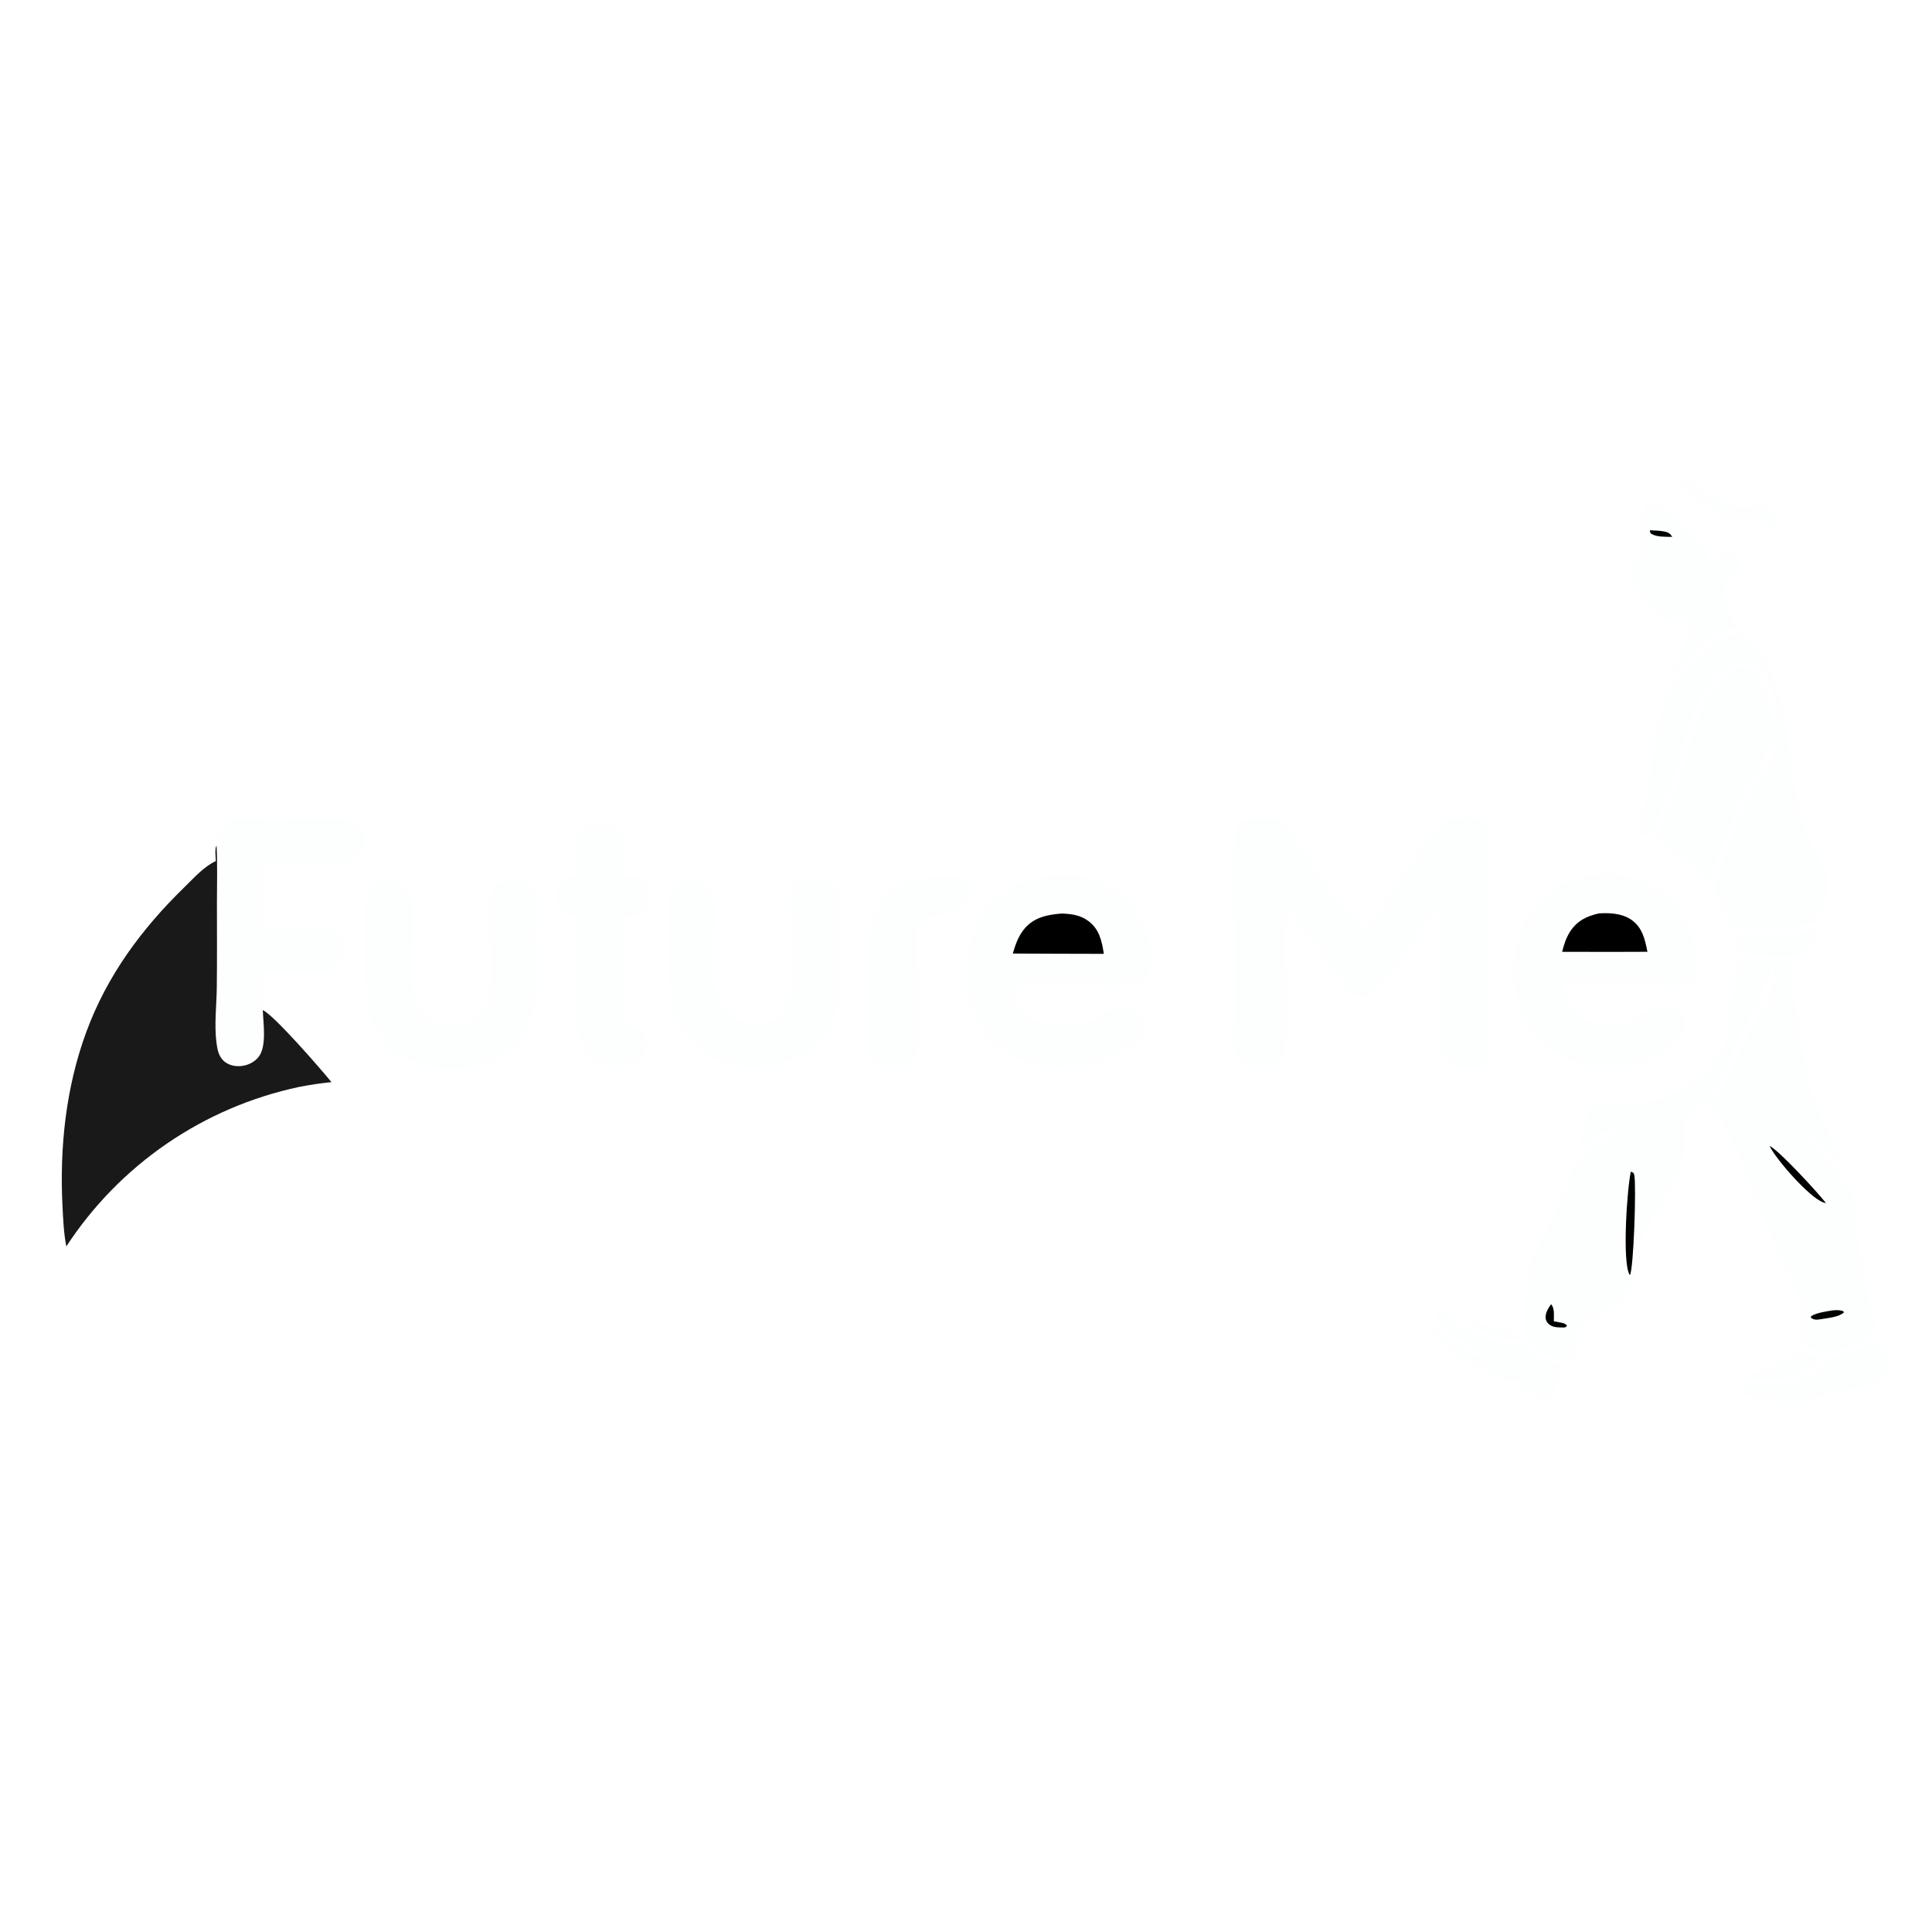
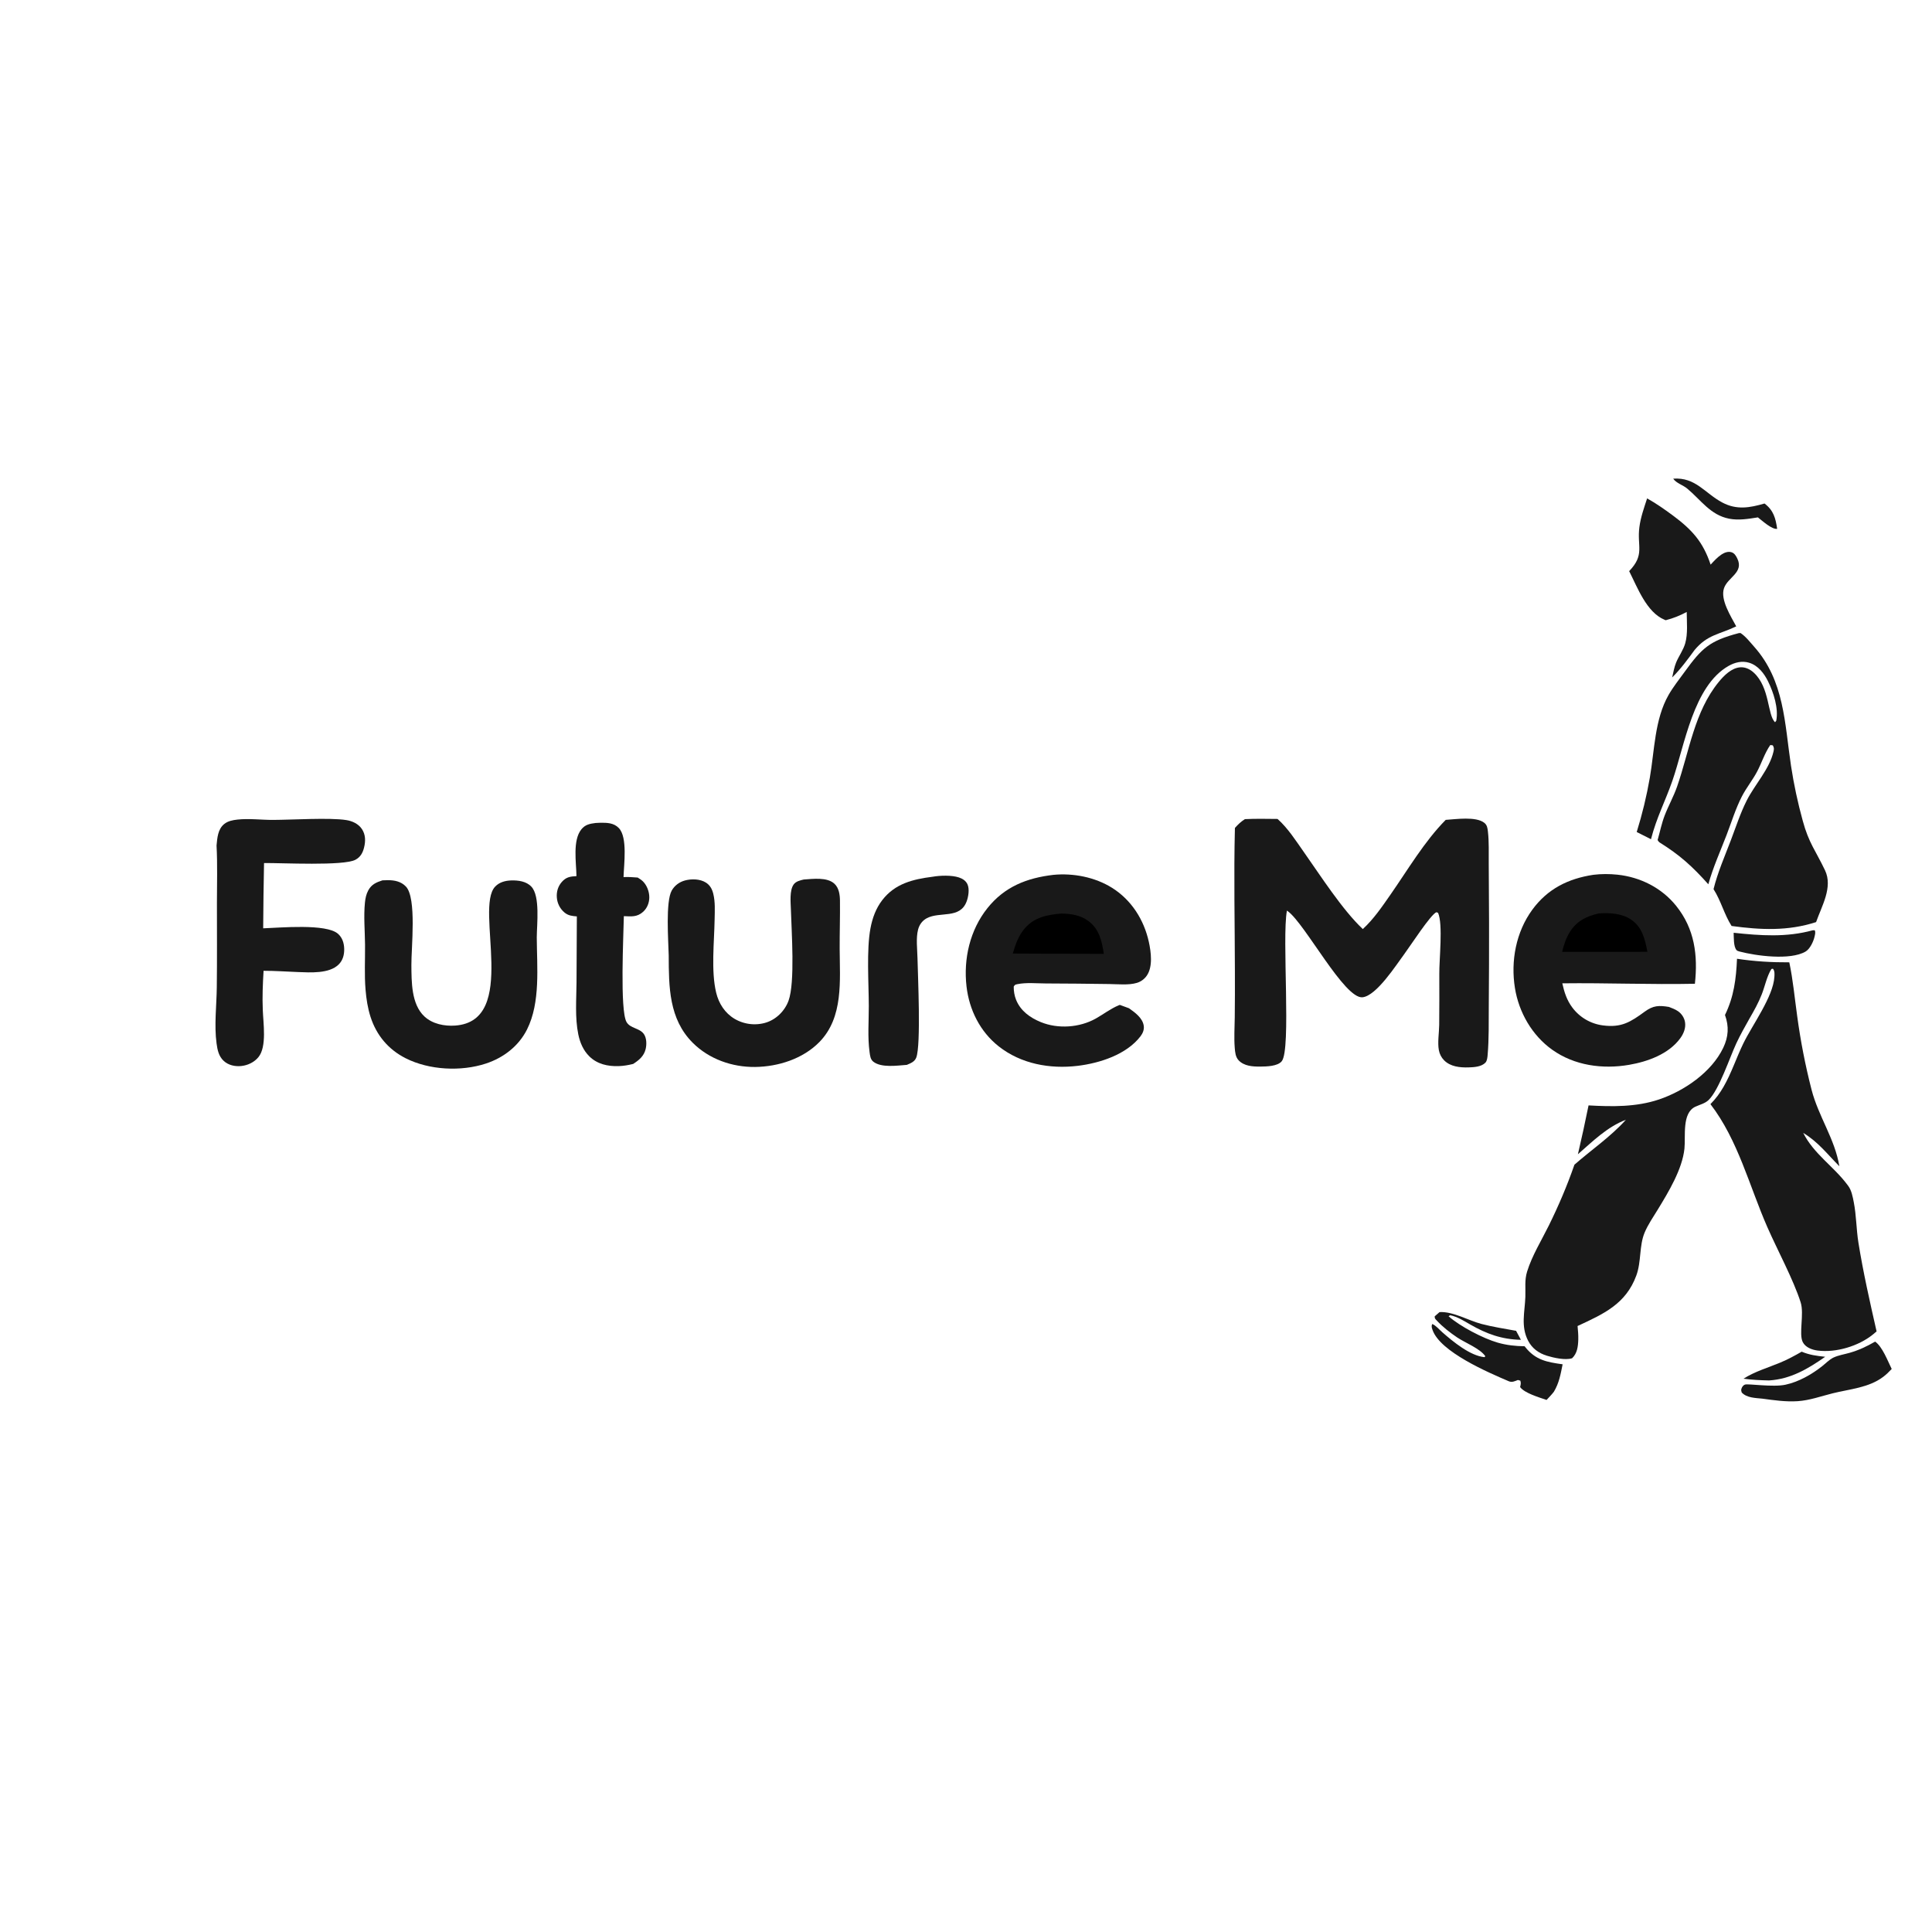
<svg xmlns="http://www.w3.org/2000/svg" width="1024" height="1024">
-   <path fill="#FDFEFE" d="M954.932 716.421C959.068 718.168 962.977 718.662 967.393 719.124C958.181 725.578 949.07 730.949 937.625 731.663C933.054 731.555 928.622 731.362 924.083 730.736C930.117 726.91 937.016 724.931 943.569 722.207C947.524 720.562 951.22 718.551 954.932 716.421Z" />
-   <path fill="#FDFEFE" d="M886.837 253.697C898.766 252.851 903.508 261.394 912.882 266.358C920.458 270.371 927.409 269.157 935.216 266.867C940.002 270.461 941.122 274.656 941.933 280.305C939.065 280.686 934.04 275.985 931.717 274.223C926.668 275.011 921.553 275.912 916.461 274.916C906.479 272.962 901.441 264.902 894.18 258.889C891.998 257.082 888.369 256.046 886.837 253.697Z" />
-   <path fill="#FDFEFE" d="M960.795 493.065L961.851 493.057C962.351 494.149 962.016 495.241 961.767 496.37C961.194 498.979 959.34 502.977 956.954 504.366C948.821 509.102 930.677 506.609 922.002 504.328C921.449 504.137 920.814 504.046 920.412 503.59C918.726 501.679 919.003 496.859 918.871 494.387C933.1 495.908 946.801 496.903 960.795 493.065Z" />
-   <path fill="#FDFEFE" d="M993.861 711.079C997.753 713.837 1000.52 721.31 1002.64 725.58C1001.25 727.074 999.814 728.491 998.182 729.728C990.499 735.556 980.385 736.229 971.342 738.487C965.182 740.025 959.186 742.231 952.806 742.655C946.555 743.072 940.303 742.155 934.123 741.323C930.426 740.922 925.826 740.95 923.147 738.051C922.969 737.313 922.737 736.897 922.97 736.143C923.29 735.106 923.919 734.159 924.982 733.833C926.646 733.323 939.777 735.34 946.307 733.932C953.345 732.414 960.098 728.576 965.71 724.16C967.567 722.699 969.576 720.617 971.687 719.583C974.253 718.328 977.632 717.805 980.395 717.006C985.348 715.574 989.389 713.649 993.861 711.079Z" />
-   <path fill="#FDFEFE" d="M762.986 695.444C770.127 695.011 778.26 699.896 785.214 701.72C791.215 703.294 797.455 704.238 803.556 705.36L806.114 710.122C796.064 709.947 787.917 706.995 779.296 702.045C775.904 700.096 772.474 697.871 768.585 697.101L767.782 697.645C773.738 702.948 786.129 709.427 793.857 711.637C798.545 712.978 803.23 713.487 808.091 713.548C808.204 713.7 808.313 713.855 808.431 714.003C813.921 720.913 819.964 721.953 828.223 723.11C827.149 728.389 826.391 732.982 823.586 737.662C822.416 739.196 821.022 740.586 819.713 742.002C815.928 740.685 808.029 738.412 805.695 735.182C805.976 733.841 806.254 733.134 805.809 731.786L804.528 731.419C802.831 732.068 801.438 732.84 799.657 732.078C788.647 727.371 763.379 716.542 759.292 704.945C758.876 703.766 758.546 702.904 759.136 701.756C760.963 702.449 763.014 704.871 764.517 706.183C770.135 711.088 779.177 718.595 786.79 719.324L787.262 718.846C784.506 714.739 776.552 711.709 772.344 708.882C768.628 706.386 764.679 703.317 761.63 700.026C760.793 699.122 760.368 698.937 760.414 697.689L762.986 695.444Z" />
-   <path fill="#FDFEFE" d="M873.006 264.158C877.713 266.788 882.183 269.902 886.514 273.111C896.767 280.709 902.615 287.112 906.665 299.267C908.461 297.337 910.27 295.315 912.488 293.859C913.964 292.891 915.901 292.156 917.67 292.682C919.31 293.169 920.133 294.623 920.826 296.066C924.389 303.488 915.724 305.933 913.755 311.776C911.695 317.885 917.411 326.657 920.237 331.988C911.35 336.29 905.022 336.282 898.172 344.505C894.448 349.588 890.787 354.608 886.292 359.046C886.887 356.463 887.364 353.602 888.373 351.163C889.794 347.727 892.187 344.545 893.204 340.977C894.663 335.861 894.024 329.653 893.99 324.358C890.355 326.312 886.843 327.711 882.847 328.734L882.198 328.459C872.697 324.511 867.881 311.343 863.487 302.715C871.909 293.946 867.593 289.621 868.902 279.423C869.575 274.182 871.383 269.163 873.006 264.158Z" />
-   <path d="M874.431 281.051C877.006 281.192 879.758 281.199 882.279 281.745C884.287 282.179 885.255 282.806 886.339 284.546C883.048 284.496 878.208 284.705 875.314 282.99C874.534 282.527 874.632 281.871 874.431 281.051Z" />
-   <path fill="#FDFEFE" d="M494.329 464.686C498.307 463.989 504.431 463.795 508.269 465.073C510.16 465.702 511.882 466.78 512.753 468.635C513.95 471.187 513.276 475.274 512.323 477.815C508.802 487.208 498.21 483.014 491.28 486.644C488.863 487.91 487.276 490.088 486.597 492.707C485.422 497.246 486.185 503.08 486.287 507.768C486.488 517.071 488.198 553.668 485.654 560.493C484.803 562.775 482.676 563.525 480.626 564.406C475.534 564.761 467.18 566.057 462.907 562.739C461.318 561.504 461.159 559.555 460.898 557.685C459.79 549.727 460.503 541.251 460.484 533.204C460.454 521.06 459.219 503.5 461.357 492.064C462.374 486.621 464.225 481.467 467.641 477.047C474.403 468.297 483.887 466.015 494.329 464.686Z" />
-   <path fill="#FDFEFE" d="M315.703 436.195C316.473 436.144 317.235 436.101 318.007 436.089C321.654 436.035 325.297 436.064 328.006 438.903C332.722 443.846 330.668 458.169 330.488 464.882C333.007 464.732 335.476 464.943 337.988 465.12C338.962 465.732 339.971 466.356 340.791 467.171C342.888 469.259 344.141 472.61 344.146 475.549C344.15 478.487 343.018 481.37 340.797 483.335C337.605 486.159 334.603 485.731 330.654 485.58C330.487 495.697 328.499 535.42 332.061 541.67C334.053 545.167 338.973 544.797 341.262 548.066C342.746 550.185 342.795 553.547 342.22 555.971C341.322 559.756 338.727 561.881 335.604 563.902C333.004 564.549 330.539 564.98 327.857 565.065C322.138 565.248 316.535 564.013 312.347 559.882C309.173 556.751 307.401 552.588 306.513 548.277C304.683 539.397 305.508 529.747 305.57 520.703L305.744 485.715C303.256 485.509 301.22 485.318 299.23 483.686Q298.788 483.319 298.386 482.909Q297.983 482.499 297.624 482.051Q297.264 481.603 296.951 481.121Q296.639 480.639 296.376 480.128Q296.113 479.618 295.902 479.083Q295.692 478.548 295.536 477.995Q295.38 477.443 295.281 476.877Q295.181 476.311 295.139 475.738C294.888 472.663 295.749 469.735 297.805 467.414C300.086 464.839 302.227 464.552 305.538 464.36C305.44 457.177 303.404 445.391 308.148 439.557C310.206 437.027 312.606 436.594 315.703 436.195Z" />
-   <path fill="#FDFEFE" d="M425.994 466.162C430.887 465.832 438.402 464.789 442.283 468.413C444.685 470.657 445.161 474.241 445.197 477.361C445.297 485.887 445.003 494.434 445.044 502.967C445.124 519.806 447.115 539.174 434.307 552.286C425.606 561.193 412.48 565.369 400.242 565.512C388.059 565.654 375.832 561.366 367.139 552.674C354.532 540.069 354.478 523.051 354.433 506.375C354.249 498.623 352.708 477.863 356.037 472.003C357.567 469.31 360.116 467.448 363.092 466.653C366.567 465.725 371.05 465.82 374.161 467.8C376.316 469.171 377.406 471.174 378.022 473.6C379.152 478.049 378.838 482.842 378.761 487.394C378.561 499.339 376.821 514.705 379.582 526.134C380.978 531.912 384.223 536.976 389.401 540.037Q389.844 540.295 390.299 540.531Q390.754 540.767 391.22 540.981Q391.686 541.194 392.162 541.385Q392.638 541.576 393.123 541.743Q393.608 541.91 394.1 542.053Q394.592 542.196 395.091 542.315Q395.59 542.434 396.094 542.528Q396.598 542.623 397.106 542.692Q397.614 542.762 398.125 542.806Q398.635 542.851 399.148 542.871Q399.66 542.891 400.173 542.885Q400.685 542.88 401.197 542.849Q401.709 542.819 402.219 542.763Q402.728 542.708 403.235 542.628Q403.741 542.547 404.243 542.442Q404.745 542.337 405.241 542.208C411.065 540.691 415.932 535.968 417.962 530.339C421.453 520.655 419.522 493.641 419.197 482.203C419.092 478.491 418.362 471.928 420.666 468.773C421.886 467.103 424.11 466.605 425.994 466.162Z" />
-   <path fill="#FDFEFE" d="M202.71 466.597Q204.096 466.53 205.483 466.516C209.062 466.484 212.564 467.186 215.128 469.871C220.937 475.953 217.958 502.446 218.043 511.529C218.125 520.334 217.967 532.22 224.929 538.725C229.206 542.721 235.553 543.979 241.249 543.574C275.174 541.161 251.433 481.51 262.443 469.922C264.681 467.567 267.818 466.739 270.976 466.649C274.704 466.542 278.951 467.091 281.638 469.947C286.359 474.964 284.545 489.805 284.499 496.75C284.565 512.476 286.56 531.24 279.324 545.656C274.9 554.469 266.86 560.628 257.591 563.687C244.382 568.046 227.456 567.2 214.995 560.888C205.824 556.242 199.541 548.732 196.397 538.984C194.88 534.281 194.158 529.445 193.745 524.534C193.084 516.653 193.554 508.626 193.48 500.715C193.413 493.436 192.688 485.59 193.426 478.372C193.658 476.105 194.094 473.933 195.193 471.912C196.913 468.748 199.414 467.661 202.71 466.597Z" />
-   <path fill="#FDFEFE" d="M114.775 448.133C115.162 444.095 115.452 439.43 118.895 436.698C120.863 435.137 123.402 434.664 125.835 434.396C131.975 433.72 138.551 434.592 144.739 434.571C154.868 434.536 174.705 433.274 183.525 434.653C186.735 435.154 189.974 436.638 191.821 439.414C193.818 442.416 193.805 445.888 192.946 449.277C192.23 452.103 191.064 454.213 188.445 455.661C182.255 459.082 149.197 457.32 139.945 457.433Q139.598 474.73 139.49 492.03C148.47 491.725 172.971 489.419 179.17 494.95C181.485 497.015 182.368 499.924 182.433 502.951C182.499 506.009 181.736 508.966 179.522 511.175C174.506 516.183 164.379 515.44 157.827 515.204C151.8 514.987 145.729 514.521 139.7 514.546C139.291 521.485 138.972 528.411 139.287 535.362C139.522 542.251 141.503 554.732 137.005 560.267C134.766 563.023 131.338 564.662 127.836 565.018C124.579 565.349 121.06 564.588 118.599 562.32C115.928 559.859 115.253 556.497 114.784 553.048C113.477 543.444 114.79 532.938 114.906 523.22C115.085 508.317 114.974 493.402 114.978 478.497C114.98 468.407 115.317 458.209 114.775 448.133Z" />
-   <path fill="#FDFEFE" d="M844.499 463.668C848.678 463.14 853.131 463.16 857.318 463.604C869.414 464.888 880.711 470.567 888.382 480.102C898.215 492.325 899.966 506.315 898.334 521.416C874.936 521.906 851.47 520.894 828.056 521.183C829.087 525.863 830.438 530.106 833.341 533.983Q833.701 534.467 834.085 534.933Q834.469 535.399 834.876 535.845Q835.283 536.29 835.712 536.715Q836.14 537.14 836.59 537.543Q837.04 537.946 837.509 538.325Q837.978 538.705 838.466 539.061Q838.953 539.417 839.458 539.747Q839.963 540.078 840.484 540.383Q841.005 540.688 841.54 540.966Q842.076 541.245 842.625 541.496Q843.174 541.747 843.734 541.971Q844.295 542.194 844.866 542.389Q845.438 542.584 846.018 542.75Q846.598 542.916 847.186 543.052Q847.774 543.189 848.368 543.296Q848.962 543.403 849.561 543.48C859.401 544.785 864.213 541.69 871.712 536.21C876.256 532.889 879.249 532.817 884.567 533.691C886.173 534.309 887.932 534.961 889.354 535.941C891.299 537.28 892.722 539.431 893.098 541.769C893.59 544.825 892.377 547.823 890.606 550.26C884.488 558.676 873.32 562.682 863.465 564.381C849.421 566.801 834.464 564.786 822.678 556.365C812.01 548.743 805.037 536.59 802.953 523.725C800.631 509.39 803.5 493.978 812.154 482.164C820.255 471.106 831.162 465.686 844.499 463.668Z" />
+   <path fill="#191919" d="M954.932 716.421C959.068 718.168 962.977 718.662 967.393 719.124C958.181 725.578 949.07 730.949 937.625 731.663C933.054 731.555 928.622 731.362 924.083 730.736C930.117 726.91 937.016 724.931 943.569 722.207C947.524 720.562 951.22 718.551 954.932 716.421Z" />
+   <path fill="#191919" d="M886.837 253.697C898.766 252.851 903.508 261.394 912.882 266.358C920.458 270.371 927.409 269.157 935.216 266.867C940.002 270.461 941.122 274.656 941.933 280.305C939.065 280.686 934.04 275.985 931.717 274.223C926.668 275.011 921.553 275.912 916.461 274.916C906.479 272.962 901.441 264.902 894.18 258.889C891.998 257.082 888.369 256.046 886.837 253.697Z" />
+   <path fill="#191919" d="M960.795 493.065L961.851 493.057C962.351 494.149 962.016 495.241 961.767 496.37C961.194 498.979 959.34 502.977 956.954 504.366C948.821 509.102 930.677 506.609 922.002 504.328C921.449 504.137 920.814 504.046 920.412 503.59C918.726 501.679 919.003 496.859 918.871 494.387C933.1 495.908 946.801 496.903 960.795 493.065Z" />
+   <path fill="#191919" d="M993.861 711.079C997.753 713.837 1000.52 721.31 1002.64 725.58C1001.25 727.074 999.814 728.491 998.182 729.728C990.499 735.556 980.385 736.229 971.342 738.487C965.182 740.025 959.186 742.231 952.806 742.655C946.555 743.072 940.303 742.155 934.123 741.323C930.426 740.922 925.826 740.95 923.147 738.051C922.969 737.313 922.737 736.897 922.97 736.143C923.29 735.106 923.919 734.159 924.982 733.833C926.646 733.323 939.777 735.34 946.307 733.932C953.345 732.414 960.098 728.576 965.71 724.16C967.567 722.699 969.576 720.617 971.687 719.583C974.253 718.328 977.632 717.805 980.395 717.006C985.348 715.574 989.389 713.649 993.861 711.079Z" />
+   <path fill="#191919" d="M762.986 695.444C770.127 695.011 778.26 699.896 785.214 701.72C791.215 703.294 797.455 704.238 803.556 705.36L806.114 710.122C796.064 709.947 787.917 706.995 779.296 702.045C775.904 700.096 772.474 697.871 768.585 697.101L767.782 697.645C773.738 702.948 786.129 709.427 793.857 711.637C798.545 712.978 803.23 713.487 808.091 713.548C808.204 713.7 808.313 713.855 808.431 714.003C813.921 720.913 819.964 721.953 828.223 723.11C827.149 728.389 826.391 732.982 823.586 737.662C822.416 739.196 821.022 740.586 819.713 742.002C815.928 740.685 808.029 738.412 805.695 735.182C805.976 733.841 806.254 733.134 805.809 731.786L804.528 731.419C802.831 732.068 801.438 732.84 799.657 732.078C788.647 727.371 763.379 716.542 759.292 704.945C758.876 703.766 758.546 702.904 759.136 701.756C760.963 702.449 763.014 704.871 764.517 706.183C770.135 711.088 779.177 718.595 786.79 719.324L787.262 718.846C784.506 714.739 776.552 711.709 772.344 708.882C768.628 706.386 764.679 703.317 761.63 700.026C760.793 699.122 760.368 698.937 760.414 697.689L762.986 695.444Z" />
+   <path fill="#191919" d="M873.006 264.158C877.713 266.788 882.183 269.902 886.514 273.111C896.767 280.709 902.615 287.112 906.665 299.267C908.461 297.337 910.27 295.315 912.488 293.859C913.964 292.891 915.901 292.156 917.67 292.682C919.31 293.169 920.133 294.623 920.826 296.066C924.389 303.488 915.724 305.933 913.755 311.776C911.695 317.885 917.411 326.657 920.237 331.988C911.35 336.29 905.022 336.282 898.172 344.505C894.448 349.588 890.787 354.608 886.292 359.046C886.887 356.463 887.364 353.602 888.373 351.163C889.794 347.727 892.187 344.545 893.204 340.977C894.663 335.861 894.024 329.653 893.99 324.358C890.355 326.312 886.843 327.711 882.847 328.734L882.198 328.459C872.697 324.511 867.881 311.343 863.487 302.715C871.909 293.946 867.593 289.621 868.902 279.423C869.575 274.182 871.383 269.163 873.006 264.158Z" />
+   <path fill="#191919" d="M494.329 464.686C498.307 463.989 504.431 463.795 508.269 465.073C510.16 465.702 511.882 466.78 512.753 468.635C513.95 471.187 513.276 475.274 512.323 477.815C508.802 487.208 498.21 483.014 491.28 486.644C488.863 487.91 487.276 490.088 486.597 492.707C485.422 497.246 486.185 503.08 486.287 507.768C486.488 517.071 488.198 553.668 485.654 560.493C484.803 562.775 482.676 563.525 480.626 564.406C475.534 564.761 467.18 566.057 462.907 562.739C461.318 561.504 461.159 559.555 460.898 557.685C459.79 549.727 460.503 541.251 460.484 533.204C460.454 521.06 459.219 503.5 461.357 492.064C462.374 486.621 464.225 481.467 467.641 477.047C474.403 468.297 483.887 466.015 494.329 464.686Z" />
+   <path fill="#191919" d="M315.703 436.195C316.473 436.144 317.235 436.101 318.007 436.089C321.654 436.035 325.297 436.064 328.006 438.903C332.722 443.846 330.668 458.169 330.488 464.882C333.007 464.732 335.476 464.943 337.988 465.12C338.962 465.732 339.971 466.356 340.791 467.171C342.888 469.259 344.141 472.61 344.146 475.549C344.15 478.487 343.018 481.37 340.797 483.335C337.605 486.159 334.603 485.731 330.654 485.58C330.487 495.697 328.499 535.42 332.061 541.67C334.053 545.167 338.973 544.797 341.262 548.066C342.746 550.185 342.795 553.547 342.22 555.971C341.322 559.756 338.727 561.881 335.604 563.902C333.004 564.549 330.539 564.98 327.857 565.065C322.138 565.248 316.535 564.013 312.347 559.882C309.173 556.751 307.401 552.588 306.513 548.277C304.683 539.397 305.508 529.747 305.57 520.703L305.744 485.715C303.256 485.509 301.22 485.318 299.23 483.686Q298.788 483.319 298.386 482.909Q297.983 482.499 297.624 482.051Q297.264 481.603 296.951 481.121Q296.639 480.639 296.376 480.128Q296.113 479.618 295.902 479.083Q295.692 478.548 295.536 477.995Q295.38 477.443 295.281 476.877Q295.181 476.311 295.139 475.738C294.888 472.663 295.749 469.735 297.805 467.414C300.086 464.839 302.227 464.552 305.538 464.36C305.44 457.177 303.404 445.391 308.148 439.557C310.206 437.027 312.606 436.594 315.703 436.195Z" />
+   <path fill="#191919" d="M425.994 466.162C430.887 465.832 438.402 464.789 442.283 468.413C444.685 470.657 445.161 474.241 445.197 477.361C445.297 485.887 445.003 494.434 445.044 502.967C445.124 519.806 447.115 539.174 434.307 552.286C425.606 561.193 412.48 565.369 400.242 565.512C388.059 565.654 375.832 561.366 367.139 552.674C354.532 540.069 354.478 523.051 354.433 506.375C354.249 498.623 352.708 477.863 356.037 472.003C357.567 469.31 360.116 467.448 363.092 466.653C366.567 465.725 371.05 465.82 374.161 467.8C376.316 469.171 377.406 471.174 378.022 473.6C379.152 478.049 378.838 482.842 378.761 487.394C378.561 499.339 376.821 514.705 379.582 526.134C380.978 531.912 384.223 536.976 389.401 540.037Q389.844 540.295 390.299 540.531Q390.754 540.767 391.22 540.981Q391.686 541.194 392.162 541.385Q392.638 541.576 393.123 541.743Q393.608 541.91 394.1 542.053Q394.592 542.196 395.091 542.315Q395.59 542.434 396.094 542.528Q396.598 542.623 397.106 542.692Q397.614 542.762 398.125 542.806Q398.635 542.851 399.148 542.871Q399.66 542.891 400.173 542.885Q400.685 542.88 401.197 542.849Q401.709 542.819 402.219 542.763Q402.728 542.708 403.235 542.628Q403.741 542.547 404.243 542.442Q404.745 542.337 405.241 542.208C411.065 540.691 415.932 535.968 417.962 530.339C421.453 520.655 419.522 493.641 419.197 482.203C419.092 478.491 418.362 471.928 420.666 468.773C421.886 467.103 424.11 466.605 425.994 466.162Z" />
+   <path fill="#191919" d="M202.71 466.597Q204.096 466.53 205.483 466.516C209.062 466.484 212.564 467.186 215.128 469.871C220.937 475.953 217.958 502.446 218.043 511.529C218.125 520.334 217.967 532.22 224.929 538.725C229.206 542.721 235.553 543.979 241.249 543.574C275.174 541.161 251.433 481.51 262.443 469.922C264.681 467.567 267.818 466.739 270.976 466.649C274.704 466.542 278.951 467.091 281.638 469.947C286.359 474.964 284.545 489.805 284.499 496.75C284.565 512.476 286.56 531.24 279.324 545.656C274.9 554.469 266.86 560.628 257.591 563.687C244.382 568.046 227.456 567.2 214.995 560.888C205.824 556.242 199.541 548.732 196.397 538.984C194.88 534.281 194.158 529.445 193.745 524.534C193.084 516.653 193.554 508.626 193.48 500.715C193.413 493.436 192.688 485.59 193.426 478.372C193.658 476.105 194.094 473.933 195.193 471.912C196.913 468.748 199.414 467.661 202.71 466.597Z" />
+   <path fill="#191919" d="M114.775 448.133C115.162 444.095 115.452 439.43 118.895 436.698C120.863 435.137 123.402 434.664 125.835 434.396C131.975 433.72 138.551 434.592 144.739 434.571C154.868 434.536 174.705 433.274 183.525 434.653C186.735 435.154 189.974 436.638 191.821 439.414C193.818 442.416 193.805 445.888 192.946 449.277C192.23 452.103 191.064 454.213 188.445 455.661C182.255 459.082 149.197 457.32 139.945 457.433Q139.598 474.73 139.49 492.03C148.47 491.725 172.971 489.419 179.17 494.95C181.485 497.015 182.368 499.924 182.433 502.951C182.499 506.009 181.736 508.966 179.522 511.175C174.506 516.183 164.379 515.44 157.827 515.204C151.8 514.987 145.729 514.521 139.7 514.546C139.291 521.485 138.972 528.411 139.287 535.362C139.522 542.251 141.503 554.732 137.005 560.267C134.766 563.023 131.338 564.662 127.836 565.018C124.579 565.349 121.06 564.588 118.599 562.32C115.928 559.859 115.253 556.497 114.784 553.048C113.477 543.444 114.79 532.938 114.906 523.22C115.085 508.317 114.974 493.402 114.978 478.497C114.98 468.407 115.317 458.209 114.775 448.133Z" />
+   <path fill="#191919" d="M844.499 463.668C848.678 463.14 853.131 463.16 857.318 463.604C869.414 464.888 880.711 470.567 888.382 480.102C898.215 492.325 899.966 506.315 898.334 521.416C874.936 521.906 851.47 520.894 828.056 521.183C829.087 525.863 830.438 530.106 833.341 533.983Q833.701 534.467 834.085 534.933Q834.469 535.399 834.876 535.845Q835.283 536.29 835.712 536.715Q836.14 537.14 836.59 537.543Q837.04 537.946 837.509 538.325Q837.978 538.705 838.466 539.061Q838.953 539.417 839.458 539.747Q839.963 540.078 840.484 540.383Q841.005 540.688 841.54 540.966Q842.076 541.245 842.625 541.496Q843.174 541.747 843.734 541.971Q844.295 542.194 844.866 542.389Q845.438 542.584 846.018 542.75Q846.598 542.916 847.186 543.052Q847.774 543.189 848.368 543.296Q848.962 543.403 849.561 543.48C859.401 544.785 864.213 541.69 871.712 536.21C876.256 532.889 879.249 532.817 884.567 533.691C886.173 534.309 887.932 534.961 889.354 535.941C891.299 537.28 892.722 539.431 893.098 541.769C893.59 544.825 892.377 547.823 890.606 550.26C884.488 558.676 873.32 562.682 863.465 564.381C849.421 566.801 834.464 564.786 822.678 556.365C812.01 548.743 805.037 536.59 802.953 523.725C800.631 509.39 803.5 493.978 812.154 482.164C820.255 471.106 831.162 465.686 844.499 463.668Z" />
  <path d="M847.471 484.129C853.059 483.722 859.432 484.117 864.241 487.227C870.431 491.231 871.839 497.746 873.171 504.465L854.75 504.522L827.972 504.484C828.887 500.689 830.1 496.972 832.237 493.672C835.868 488.062 841.131 485.483 847.471 484.129Z" />
-   <path fill="#FDFEFE" d="M558.329 463.689C568.869 462.676 580.335 464.893 589.364 470.536C599.655 476.967 606.319 487.457 608.905 499.216C610.083 504.573 611.098 512.341 607.838 517.09Q607.604 517.43 607.342 517.749Q607.081 518.068 606.794 518.365Q606.506 518.661 606.196 518.932Q605.885 519.204 605.552 519.448Q605.22 519.693 604.868 519.909Q604.517 520.125 604.148 520.311Q603.78 520.497 603.398 520.652Q603.015 520.807 602.621 520.929C598.272 522.265 592.432 521.608 587.911 521.558Q571.165 521.31 554.418 521.253C549.605 521.242 543.871 520.652 539.195 521.637C538.003 521.888 537.889 521.943 537.289 522.929C537.281 525.292 537.663 527.754 538.56 529.956C540.954 535.827 545.983 539.416 551.649 541.734C560.777 545.467 572.155 544.678 580.749 539.874C584.853 537.579 588.59 534.627 592.959 532.831C593.147 532.754 593.338 532.683 593.527 532.609C595.157 533.167 596.768 533.794 598.383 534.393C601.557 536.647 605.571 539.505 606.203 543.636C606.523 545.73 605.721 547.644 604.464 549.283C597.026 558.974 582.86 563.496 571.25 564.909C556.547 566.698 541.119 563.909 529.31 554.567C519.444 546.764 513.712 535.242 512.277 522.851C510.581 508.211 514.099 492.899 523.389 481.292C532.462 469.957 544.22 465.344 558.329 463.689Z" />
+   <path fill="#191919" d="M558.329 463.689C568.869 462.676 580.335 464.893 589.364 470.536C599.655 476.967 606.319 487.457 608.905 499.216C610.083 504.573 611.098 512.341 607.838 517.09Q607.604 517.43 607.342 517.749Q607.081 518.068 606.794 518.365Q606.506 518.661 606.196 518.932Q605.885 519.204 605.552 519.448Q605.22 519.693 604.868 519.909Q604.517 520.125 604.148 520.311Q603.78 520.497 603.398 520.652Q603.015 520.807 602.621 520.929C598.272 522.265 592.432 521.608 587.911 521.558Q571.165 521.31 554.418 521.253C549.605 521.242 543.871 520.652 539.195 521.637C538.003 521.888 537.889 521.943 537.289 522.929C537.281 525.292 537.663 527.754 538.56 529.956C540.954 535.827 545.983 539.416 551.649 541.734C560.777 545.467 572.155 544.678 580.749 539.874C584.853 537.579 588.59 534.627 592.959 532.831C593.147 532.754 593.338 532.683 593.527 532.609C595.157 533.167 596.768 533.794 598.383 534.393C601.557 536.647 605.571 539.505 606.203 543.636C606.523 545.73 605.721 547.644 604.464 549.283C597.026 558.974 582.86 563.496 571.25 564.909C556.547 566.698 541.119 563.909 529.31 554.567C519.444 546.764 513.712 535.242 512.277 522.851C510.581 508.211 514.099 492.899 523.389 481.292C532.462 469.957 544.22 465.344 558.329 463.689Z" />
  <path d="M562.598 484.195C567.686 484.338 572.545 484.982 576.778 488.089C582.667 492.41 584.02 498.797 585.051 505.561L560.25 505.498L536.805 505.396C538.189 500.581 539.875 495.807 543.221 491.962C548.309 486.114 555.293 484.789 562.598 484.195Z" />
-   <path fill="#FDFEFE" d="M921.594 335.568L922.509 335.518C925.208 337.26 927.61 340.383 929.765 342.807C945.794 360.831 945.876 383.29 949.273 405.9Q951.517 420.62 955.482 434.973C958.681 446.864 962.412 450.988 967.313 461.321C971.555 470.264 965.543 480.201 962.564 488.732C947.597 493.577 933.153 492.876 917.773 490.788C913.866 484.649 912.131 477.38 908.211 471.269C910.425 462.318 914.086 454.014 917.357 445.43C920.036 438.401 922.392 431.056 925.776 424.334C930.025 415.895 937.886 407.624 939.992 398.335C940.308 396.941 940.327 396.266 939.611 395.042L938.296 394.873C935.438 398.926 933.719 404.334 931.404 408.765C928.986 413.396 925.62 417.469 923.213 422.165C919.883 428.66 917.769 435.645 915.164 442.443C911.806 451.208 907.983 459.613 905.453 468.687C896.834 459.062 890.399 453.239 879.501 446.437C879.056 446.065 878.868 445.729 878.568 445.239C879.803 440.946 880.702 436.398 882.305 432.231C884.299 427.048 887.069 422.139 888.894 416.892C895.405 398.172 898.008 377.301 910.956 361.459C913.771 358.014 917.759 353.989 922.436 353.683C925.103 353.509 927.568 354.726 929.499 356.484C938.145 364.355 936.721 379.096 940.818 382.786L941.445 382.028C942.739 375.4 940.039 367.106 937.118 361.163C935.021 356.894 931.828 352.723 927.101 351.271C923.362 350.122 919.556 351.042 916.225 352.928C897.509 363.524 892.956 394.951 886.394 413.846C882.591 424.796 878.055 433.162 875.056 444.803L867.494 440.981Q871.899 426.817 874.443 412.204C876.942 397.823 876.97 381.284 884.385 368.325C886.815 364.077 889.981 360.116 892.852 356.15C902.056 343.44 906.088 339.658 921.594 335.568Z" />
-   <path fill="#FDFEFE" d="M659.842 434.157C665.597 433.87 671.376 434.013 677.136 434.057C682.698 439.049 686.708 445.419 690.986 451.487C699.873 464.093 711.423 482.152 722.316 492.426C728.084 487.146 732.534 480.546 736.987 474.163C746.124 461.067 754.997 445.914 766.266 434.547C771.702 434.203 782.304 432.605 786.725 436.121C788.226 437.315 788.419 438.935 788.629 440.745C789.269 446.262 789.006 452.097 789.063 457.657L789.232 489.01Q789.271 511.031 789.086 533.051C789.014 541.653 789.225 550.521 788.482 559.089C788.372 560.358 788.221 562.27 787.301 563.227C785.167 565.446 781.225 565.665 778.313 565.746C773.77 565.872 768.754 565.372 765.389 561.964C763.931 560.487 763.017 558.66 762.631 556.628C761.867 552.601 762.756 547.399 762.807 543.248C762.918 534.293 762.864 525.331 762.86 516.375C762.759 508.69 764.907 489.887 762.2 483.811L761.316 483.493C758.286 484.702 747.452 501.419 744.473 505.43C739.996 511.458 729.591 527.782 722.163 528.576C712.614 529.597 691.772 489.702 682.606 482.995C682.439 482.873 682.269 482.756 682.1 482.636C679.358 497.214 684.463 556.248 679.343 562.484C677.121 565.191 671.246 565.279 667.994 565.309C663.988 565.346 659.422 565.086 656.49 561.982C654.819 560.212 654.618 557.599 654.433 555.289C654.012 550.02 654.384 544.527 654.447 539.24Q654.577 527.099 654.521 514.957C654.483 489.604 653.884 464.171 654.532 438.83C656.201 436.959 657.685 435.505 659.842 434.157Z" />
-   <path fill="#191919" d="M114.387 456.381C114.347 454.168 113.697 449.993 114.775 448.133C115.317 458.209 114.98 468.407 114.978 478.497C114.974 493.402 115.085 508.317 114.906 523.22C114.79 532.938 113.477 543.444 114.784 553.048C115.253 556.497 115.928 559.859 118.599 562.32C121.06 564.588 124.579 565.349 127.836 565.018C131.338 564.662 134.766 563.023 137.005 560.267C141.503 554.732 139.522 542.251 139.287 535.362C145.475 538.267 170.284 566.903 175.689 573.545Q167.017 574.432 158.463 576.11Q156.119 576.609 153.787 577.164Q151.456 577.72 149.139 578.332Q146.822 578.945 144.521 579.614Q142.219 580.283 139.935 581.008Q137.651 581.733 135.385 582.514Q133.119 583.295 130.873 584.13Q128.627 584.966 126.402 585.857Q124.177 586.747 121.974 587.692Q119.771 588.637 117.593 589.635Q115.414 590.633 113.26 591.685Q111.106 592.736 108.979 593.84Q106.851 594.943 104.752 596.098Q102.652 597.254 100.581 598.46Q98.51 599.666 96.469 600.923Q94.428 602.18 92.419 603.486Q90.409 604.792 88.432 606.147Q86.456 607.501 84.512 608.904Q82.569 610.307 80.661 611.757Q78.752 613.207 76.88 614.703Q75.008 616.199 73.173 617.74Q71.338 619.282 69.54 620.868Q67.744 622.453 65.986 624.083Q64.228 625.712 62.511 627.384Q60.794 629.056 59.118 630.769Q57.442 632.482 55.809 634.236Q54.175 635.99 52.585 637.783Q50.995 639.576 49.449 641.408Q47.904 643.239 46.403 645.108Q44.903 646.977 43.448 648.882Q41.994 650.786 40.586 652.726Q39.179 654.666 37.819 656.64Q36.46 658.614 35.149 660.62C33.778 653.654 33.477 646.296 33.118 639.218C31.543 608.145 34.922 576.38 45.706 547.059C56.74 517.059 75.049 492.305 97.829 470.149C102.784 465.329 108.056 459.313 114.387 456.381Z" />
-   <path fill="#FDFEFE" d="M920.648 508.164C929.945 509.567 938.982 510.107 948.366 510.053C950.345 519.406 951.213 529.076 952.548 538.542Q955.208 558.304 960.174 577.616C963.882 591.904 972.478 603.538 974.901 618.135C968.63 611.832 963.528 605.102 955.754 600.475C961.322 611.581 971.79 618.134 979.05 627.819L979.602 628.565C981.356 630.897 981.981 634.349 982.537 637.179C983.915 644.191 983.86 651.508 984.995 658.592C987.527 674.39 991.085 690.072 994.63 705.671Q993.676 706.519 992.678 707.313C985.078 713.479 973.128 717.074 963.381 715.819C960.451 715.442 956.934 714.163 955.512 711.356C953.283 706.958 956.35 696.464 954.389 690.294C950.577 678.293 942.053 662.542 936.714 650.373C927.136 628.537 921.256 604.328 906.569 585.211C909.326 582.464 911.562 579.407 913.504 576.042C917.699 568.772 920.303 560.665 923.962 553.12C928.712 543.325 939.835 528.311 940.462 517.76C940.548 516.314 940.686 514.589 939.686 513.433L938.898 513.57C936.508 517.316 935.433 522.776 933.791 526.979C932.042 531.457 929.716 535.632 927.305 539.778C924.86 544.13 922.387 548.487 920.275 553.012C916.744 560.578 911.212 577.472 905.675 582.956C903.725 584.889 900.973 585.453 898.555 586.588C891.353 589.967 893.476 602.22 892.794 608.779C891.657 619.713 884.356 631.762 878.7 641.019C876.288 644.967 873.489 649.006 871.695 653.273C868.735 660.315 870.013 668.641 867.276 676.072C861.702 691.206 849.914 696.409 836.142 702.818C836.374 705.209 836.591 707.637 836.519 710.041C836.411 713.619 835.979 717.334 833.242 719.896C829.674 721.077 823.43 719.651 819.893 718.564C815.551 717.23 812.008 714.657 809.91 710.57C805.979 702.911 808.178 695.424 808.471 687.404C808.643 682.67 807.972 678.541 809.418 673.893C812.054 665.426 816.988 657.497 820.907 649.558C826.113 639.015 830.624 628.423 834.479 617.317C843.552 609.364 853.667 602.516 861.769 593.494C851.847 597.268 844.197 604.912 836.327 611.778Q839.342 598.874 841.964 585.885C854.488 586.585 867.265 586.793 879.304 582.738C892.599 578.26 907.131 568.344 913.341 555.377C916.143 549.527 916.466 544.033 914.28 537.97C919.014 528.245 920.194 518.84 920.648 508.164Z" />
-   <path d="M822.076 691.267C824.11 693.251 823.528 697.618 823.564 700.326C824.793 700.536 826.028 700.739 827.249 700.996C828.639 701.289 829.803 701.527 830.601 702.75L829.473 703.571C826.92 703.568 823.909 703.788 821.664 702.362C820.341 701.523 819.471 700.384 819.238 698.805C818.855 696.207 820.651 693.27 822.076 691.267Z" />
-   <path d="M970.507 694.657C972.256 694.395 974.232 694.243 975.953 694.673C976.85 694.897 976.862 694.764 977.35 695.578C974.709 698.013 969.515 698.467 966.117 699.047Q965.396 699.171 964.672 699.275C962.759 699.545 961.436 699.619 959.807 698.413L959.931 697.591C962.947 695.775 967.078 695.268 970.507 694.657Z" />
-   <path d="M937.902 607.359C943.036 609.789 963.611 632.239 967.827 637.676C967.244 637.55 967.047 637.527 966.524 637.354C959.145 634.919 941.236 614.416 937.902 607.359Z" />
-   <path d="M864.403 620.953L865.794 621.701C866.027 622.227 866.113 622.358 866.234 623.001C867.308 628.723 865.899 672.354 863.895 675.868C863.802 675.723 863.701 675.583 863.617 675.432C859.737 668.482 862.418 629.295 864.403 620.953Z" />
+   <path fill="#191919" d="M921.594 335.568L922.509 335.518C925.208 337.26 927.61 340.383 929.765 342.807C945.794 360.831 945.876 383.29 949.273 405.9Q951.517 420.62 955.482 434.973C958.681 446.864 962.412 450.988 967.313 461.321C971.555 470.264 965.543 480.201 962.564 488.732C947.597 493.577 933.153 492.876 917.773 490.788C913.866 484.649 912.131 477.38 908.211 471.269C910.425 462.318 914.086 454.014 917.357 445.43C920.036 438.401 922.392 431.056 925.776 424.334C930.025 415.895 937.886 407.624 939.992 398.335C940.308 396.941 940.327 396.266 939.611 395.042L938.296 394.873C935.438 398.926 933.719 404.334 931.404 408.765C928.986 413.396 925.62 417.469 923.213 422.165C919.883 428.66 917.769 435.645 915.164 442.443C911.806 451.208 907.983 459.613 905.453 468.687C896.834 459.062 890.399 453.239 879.501 446.437C879.056 446.065 878.868 445.729 878.568 445.239C879.803 440.946 880.702 436.398 882.305 432.231C884.299 427.048 887.069 422.139 888.894 416.892C895.405 398.172 898.008 377.301 910.956 361.459C913.771 358.014 917.759 353.989 922.436 353.683C925.103 353.509 927.568 354.726 929.499 356.484C938.145 364.355 936.721 379.096 940.818 382.786L941.445 382.028C942.739 375.4 940.039 367.106 937.118 361.163C935.021 356.894 931.828 352.723 927.101 351.271C923.362 350.122 919.556 351.042 916.225 352.928C897.509 363.524 892.956 394.951 886.394 413.846C882.591 424.796 878.055 433.162 875.056 444.803L867.494 440.981Q871.899 426.817 874.443 412.204C876.942 397.823 876.97 381.284 884.385 368.325C886.815 364.077 889.981 360.116 892.852 356.15C902.056 343.44 906.088 339.658 921.594 335.568Z" />
+   <path fill="#191919" d="M659.842 434.157C665.597 433.87 671.376 434.013 677.136 434.057C682.698 439.049 686.708 445.419 690.986 451.487C699.873 464.093 711.423 482.152 722.316 492.426C728.084 487.146 732.534 480.546 736.987 474.163C746.124 461.067 754.997 445.914 766.266 434.547C771.702 434.203 782.304 432.605 786.725 436.121C788.226 437.315 788.419 438.935 788.629 440.745C789.269 446.262 789.006 452.097 789.063 457.657L789.232 489.01Q789.271 511.031 789.086 533.051C789.014 541.653 789.225 550.521 788.482 559.089C788.372 560.358 788.221 562.27 787.301 563.227C785.167 565.446 781.225 565.665 778.313 565.746C773.77 565.872 768.754 565.372 765.389 561.964C763.931 560.487 763.017 558.66 762.631 556.628C761.867 552.601 762.756 547.399 762.807 543.248C762.918 534.293 762.864 525.331 762.86 516.375C762.759 508.69 764.907 489.887 762.2 483.811L761.316 483.493C758.286 484.702 747.452 501.419 744.473 505.43C739.996 511.458 729.591 527.782 722.163 528.576C712.614 529.597 691.772 489.702 682.606 482.995C682.439 482.873 682.269 482.756 682.1 482.636C679.358 497.214 684.463 556.248 679.343 562.484C677.121 565.191 671.246 565.279 667.994 565.309C663.988 565.346 659.422 565.086 656.49 561.982C654.819 560.212 654.618 557.599 654.433 555.289C654.012 550.02 654.384 544.527 654.447 539.24Q654.577 527.099 654.521 514.957C654.483 489.604 653.884 464.171 654.532 438.83C656.201 436.959 657.685 435.505 659.842 434.157Z" />
+   <path fill="#191919" d="M920.648 508.164C929.945 509.567 938.982 510.107 948.366 510.053C950.345 519.406 951.213 529.076 952.548 538.542Q955.208 558.304 960.174 577.616C963.882 591.904 972.478 603.538 974.901 618.135C968.63 611.832 963.528 605.102 955.754 600.475C961.322 611.581 971.79 618.134 979.05 627.819L979.602 628.565C981.356 630.897 981.981 634.349 982.537 637.179C983.915 644.191 983.86 651.508 984.995 658.592C987.527 674.39 991.085 690.072 994.63 705.671Q993.676 706.519 992.678 707.313C985.078 713.479 973.128 717.074 963.381 715.819C960.451 715.442 956.934 714.163 955.512 711.356C953.283 706.958 956.35 696.464 954.389 690.294C950.577 678.293 942.053 662.542 936.714 650.373C927.136 628.537 921.256 604.328 906.569 585.211C909.326 582.464 911.562 579.407 913.504 576.042C917.699 568.772 920.303 560.665 923.962 553.12C928.712 543.325 939.835 528.311 940.462 517.76C940.548 516.314 940.686 514.589 939.686 513.433L938.898 513.57C936.508 517.316 935.433 522.776 933.791 526.979C932.042 531.457 929.716 535.632 927.305 539.778C924.86 544.13 922.387 548.487 920.275 553.012C916.744 560.578 911.212 577.472 905.675 582.956C903.725 584.889 900.973 585.453 898.555 586.588C891.353 589.967 893.476 602.22 892.794 608.779C891.657 619.713 884.356 631.762 878.7 641.019C876.288 644.967 873.489 649.006 871.695 653.273C868.735 660.315 870.013 668.641 867.276 676.072C861.702 691.206 849.914 696.409 836.142 702.818C836.374 705.209 836.591 707.637 836.519 710.041C836.411 713.619 835.979 717.334 833.242 719.896C829.674 721.077 823.43 719.651 819.893 718.564C815.551 717.23 812.008 714.657 809.91 710.57C805.979 702.911 808.178 695.424 808.471 687.404C808.643 682.67 807.972 678.541 809.418 673.893C812.054 665.426 816.988 657.497 820.907 649.558C826.113 639.015 830.624 628.423 834.479 617.317C843.552 609.364 853.667 602.516 861.769 593.494C851.847 597.268 844.197 604.912 836.327 611.778Q839.342 598.874 841.964 585.885C854.488 586.585 867.265 586.793 879.304 582.738C892.599 578.26 907.131 568.344 913.341 555.377C916.143 549.527 916.466 544.033 914.28 537.97C919.014 528.245 920.194 518.84 920.648 508.164Z" />
</svg>
